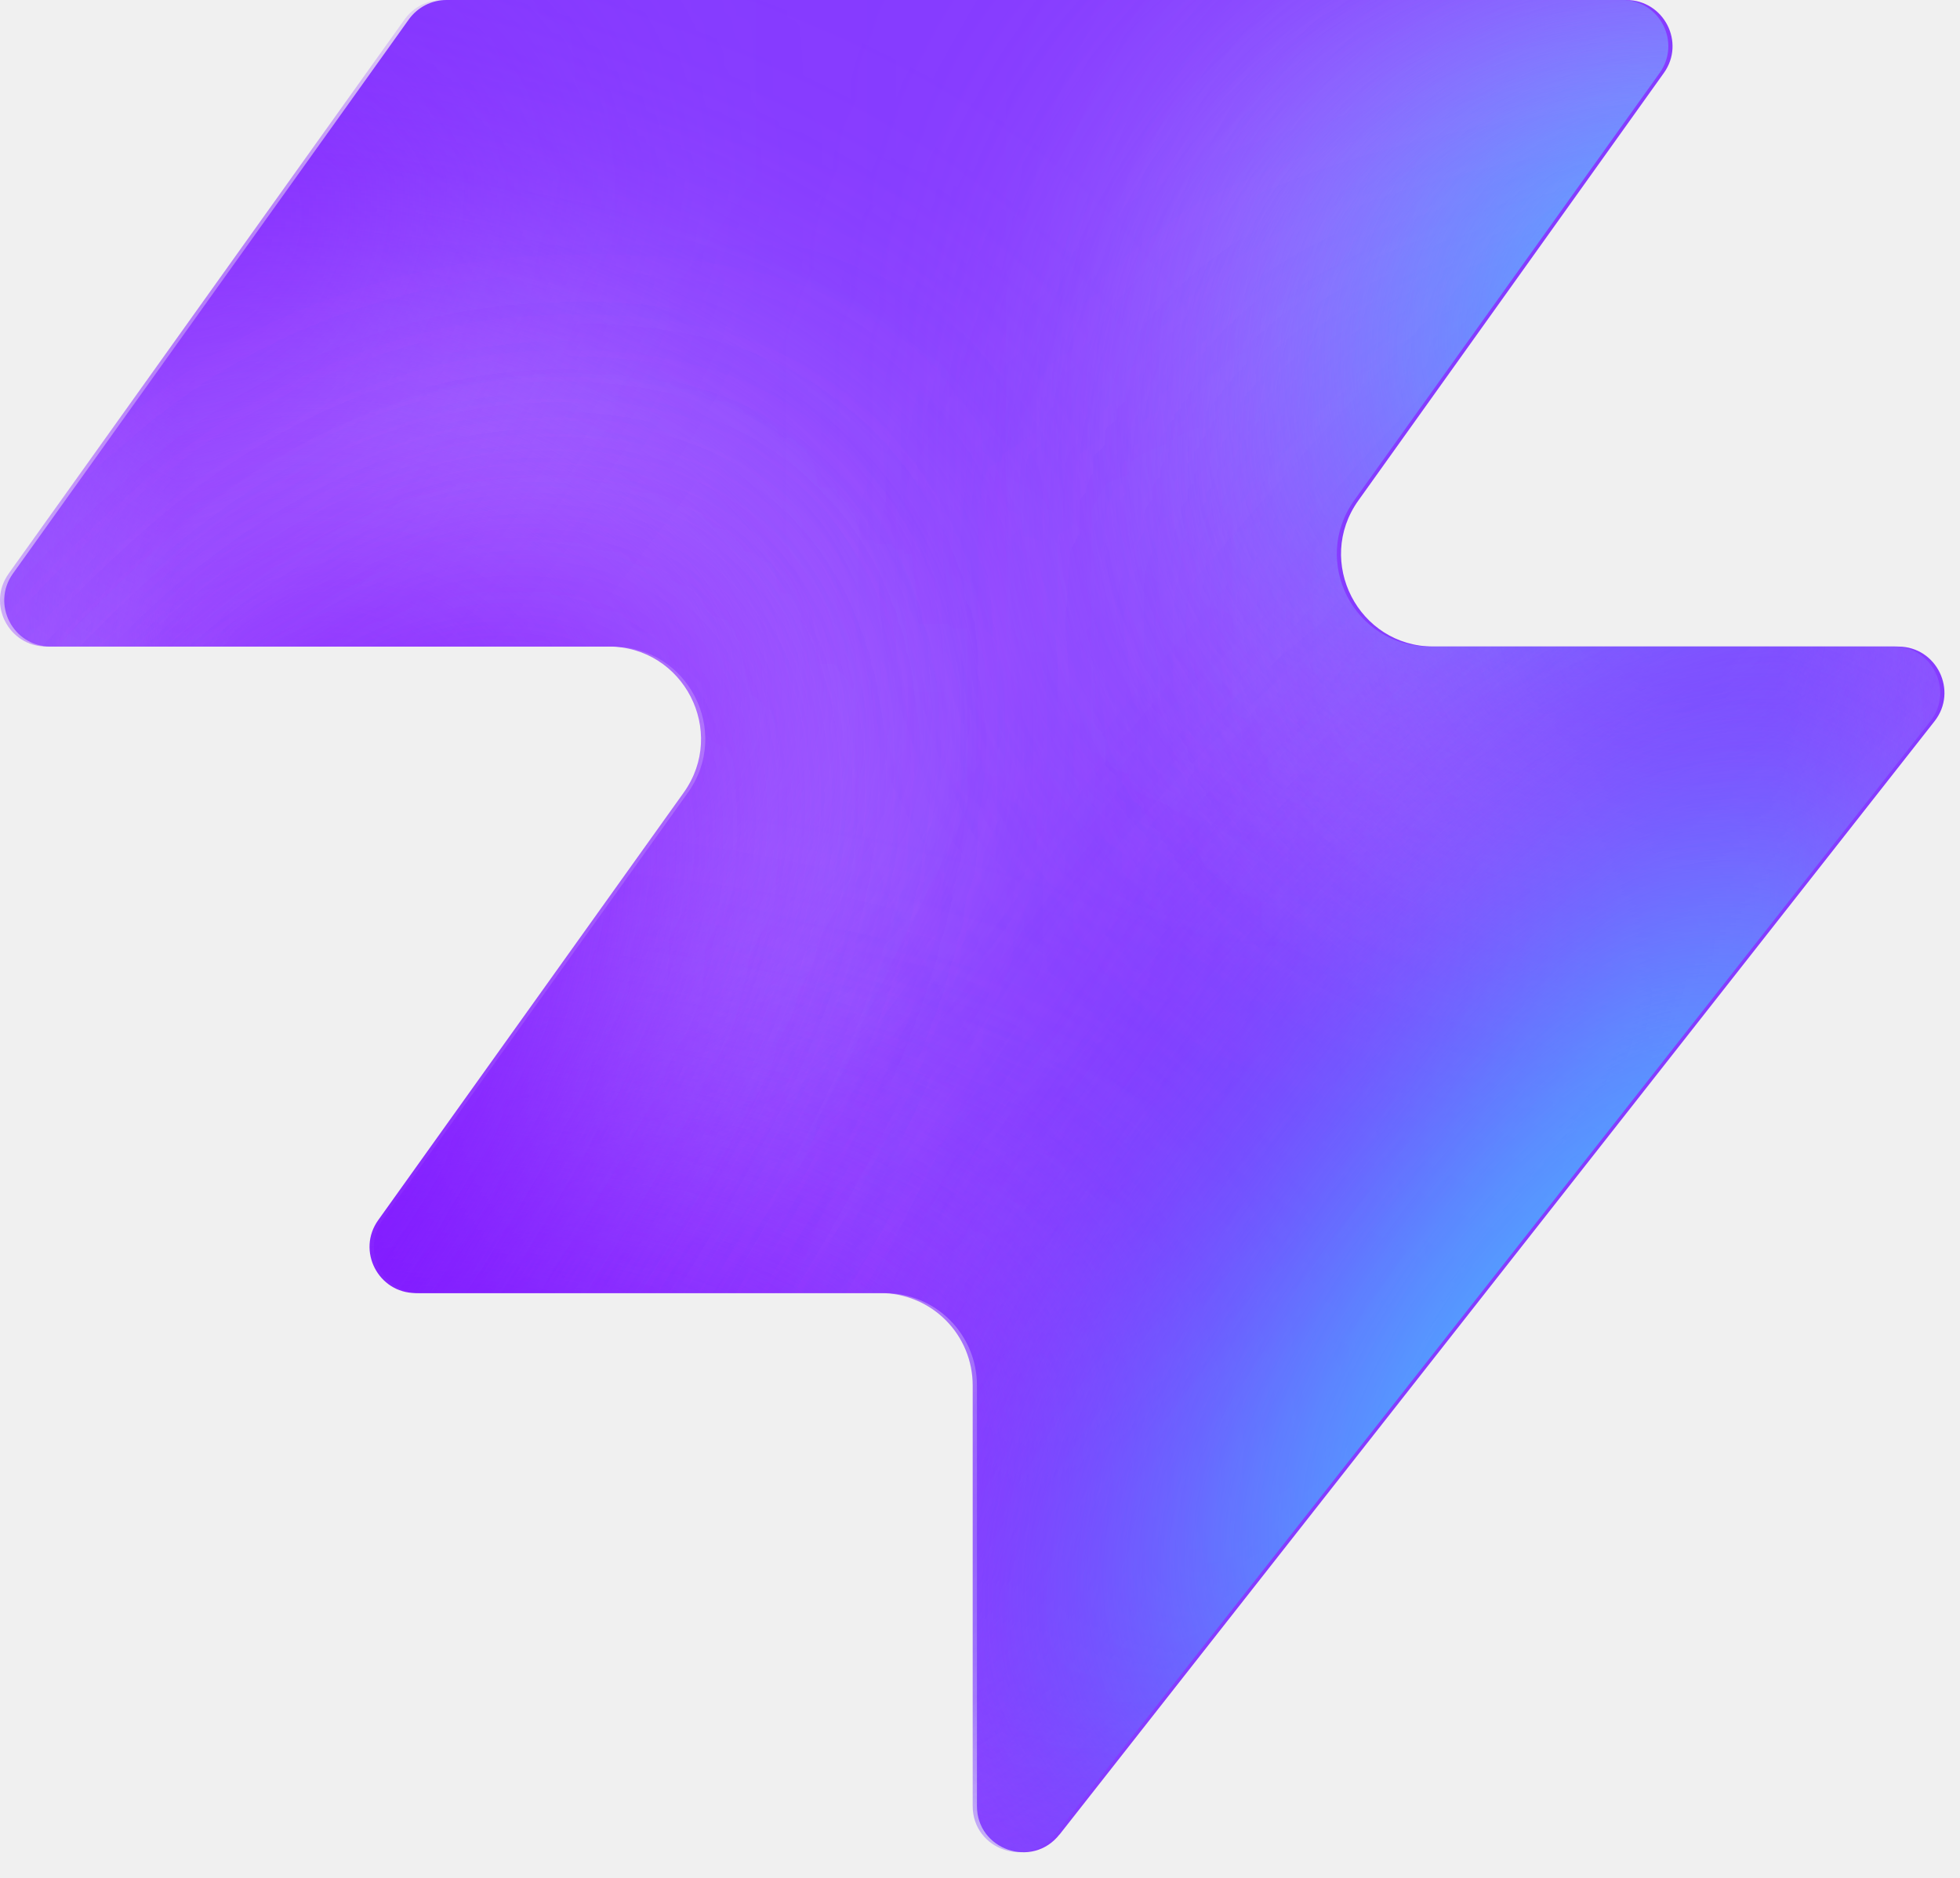
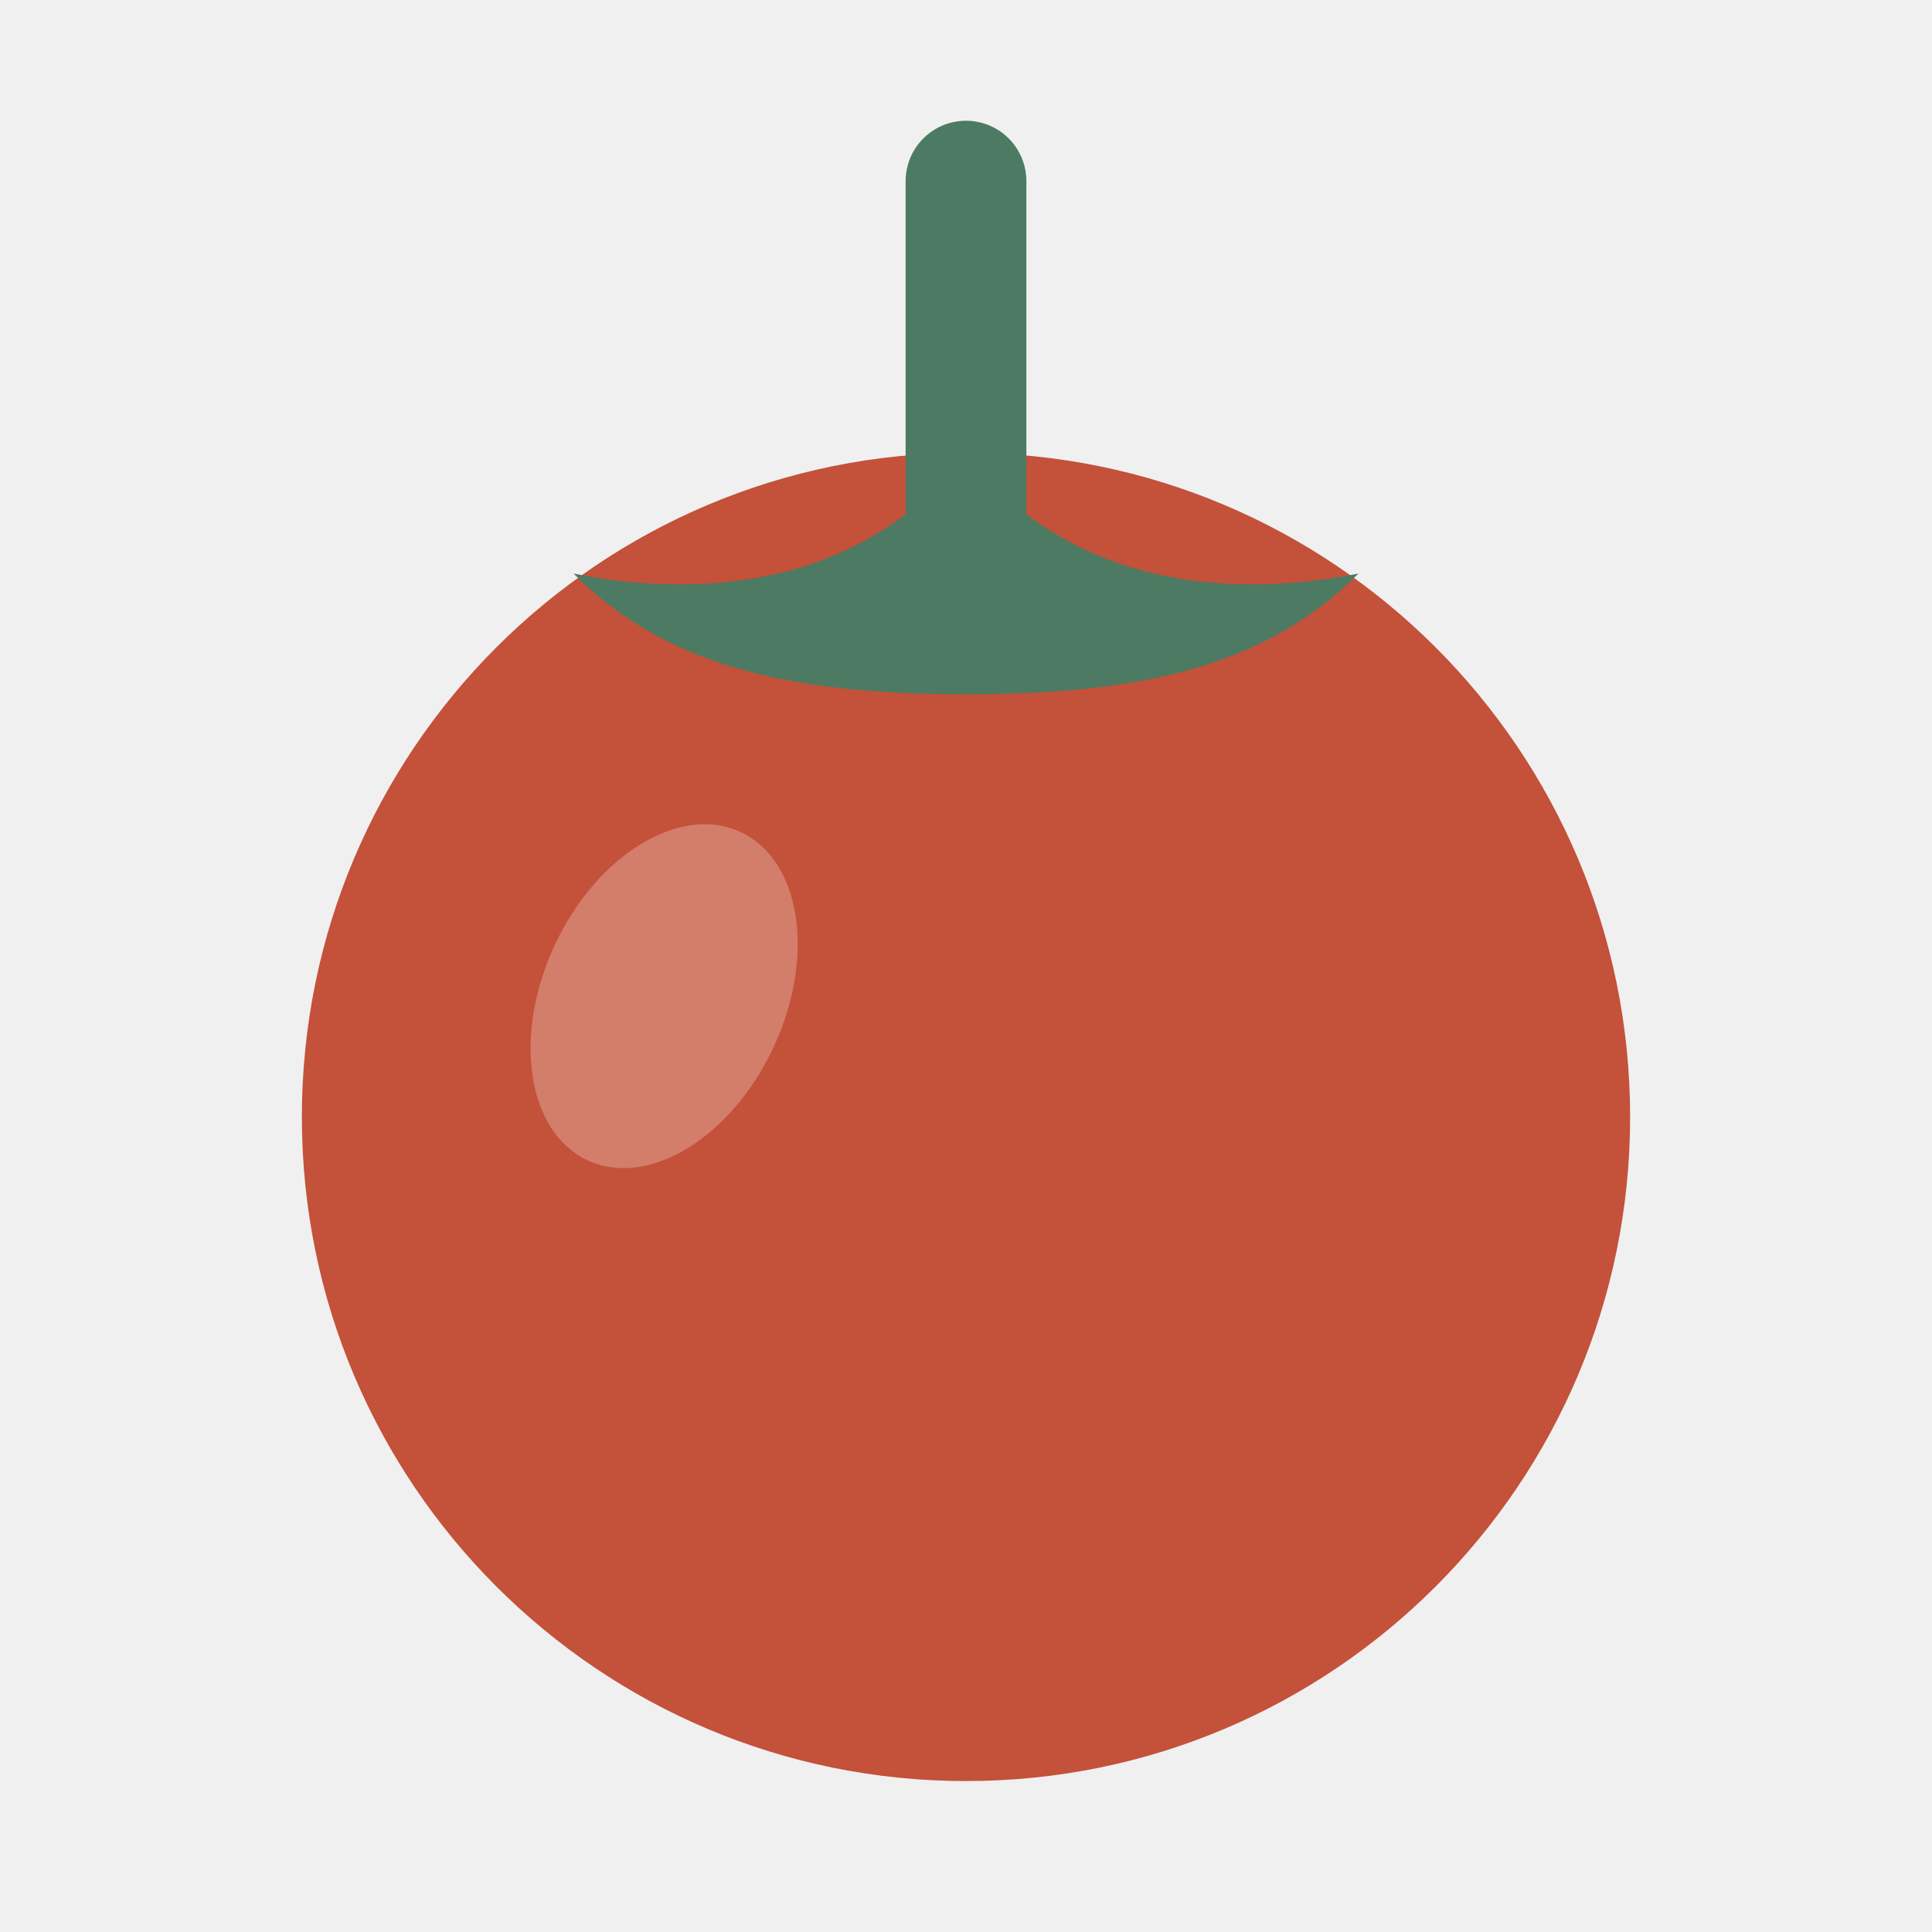
- <svg xmlns="http://www.w3.org/2000/svg" width="48" height="46" fill="none" viewBox="0 0 48 46">
-   <path fill="#863bff" d="M25.946 44.938c-.664.845-2.021.375-2.021-.698V33.937a2.26 2.26 0 0 0-2.262-2.262H10.287c-.92 0-1.456-1.04-.92-1.788l7.48-10.471c1.07-1.497 0-3.578-1.842-3.578H1.237c-.92 0-1.456-1.04-.92-1.788L10.013.474c.214-.297.556-.474.92-.474h28.894c.92 0 1.456 1.04.92 1.788l-7.48 10.471c-1.07 1.498 0 3.579 1.842 3.579h11.377c.943 0 1.473 1.088.89 1.83L25.947 44.94z" style="fill:#863bff;fill:color(display-p3 .525 .23 1);fill-opacity:1" />
-   <mask id="a" width="48" height="46" x="0" y="0" maskUnits="userSpaceOnUse" style="mask-type:alpha">
-     <path fill="#000" d="M25.842 44.938c-.664.844-2.021.375-2.021-.698V33.937a2.26 2.26 0 0 0-2.262-2.262H10.183c-.92 0-1.456-1.04-.92-1.788l7.48-10.471c1.07-1.498 0-3.579-1.842-3.579H1.133c-.92 0-1.456-1.04-.92-1.787L9.91.473c.214-.297.556-.474.92-.474h28.894c.92 0 1.456 1.04.92 1.788l-7.48 10.471c-1.07 1.498 0 3.578 1.842 3.578h11.377c.943 0 1.473 1.088.89 1.832L25.843 44.94z" style="fill:#000;fill-opacity:1" />
-   </mask>
-   <g mask="url(#a)">
-     <g filter="url(#b)">
-       <ellipse cx="5.508" cy="14.704" fill="#ede6ff" rx="5.508" ry="14.704" style="fill:#ede6ff;fill:color(display-p3 .927 .903 1);fill-opacity:1" transform="matrix(.00324 1 1 -.00324 -4.47 31.516)" />
-     </g>
-     <g filter="url(#c)">
-       <ellipse cx="10.399" cy="29.851" fill="#ede6ff" rx="10.399" ry="29.851" style="fill:#ede6ff;fill:color(display-p3 .927 .903 1);fill-opacity:1" transform="matrix(.00324 1 1 -.00324 -39.328 7.883)" />
-     </g>
-     <g filter="url(#d)">
-       <ellipse cx="5.508" cy="30.487" fill="#7e14ff" rx="5.508" ry="30.487" style="fill:#7e14ff;fill:color(display-p3 .492 .077 1);fill-opacity:1" transform="rotate(89.814 -25.913 -14.639)scale(1 -1)" />
-     </g>
-     <g filter="url(#e)">
-       <ellipse cx="5.508" cy="30.599" fill="#7e14ff" rx="5.508" ry="30.599" style="fill:#7e14ff;fill:color(display-p3 .492 .077 1);fill-opacity:1" transform="rotate(89.814 -32.644 -3.334)scale(1 -1)" />
-     </g>
-     <g filter="url(#f)">
-       <ellipse cx="5.508" cy="30.599" fill="#7e14ff" rx="5.508" ry="30.599" style="fill:#7e14ff;fill:color(display-p3 .492 .077 1);fill-opacity:1" transform="matrix(.00324 1 1 -.00324 -34.34 30.47)" />
-     </g>
-     <g filter="url(#g)">
-       <ellipse cx="14.072" cy="22.078" fill="#ede6ff" rx="14.072" ry="22.078" style="fill:#ede6ff;fill:color(display-p3 .927 .903 1);fill-opacity:1" transform="rotate(93.35 24.506 48.493)scale(-1 1)" />
-     </g>
-     <g filter="url(#h)">
-       <ellipse cx="3.47" cy="21.501" fill="#7e14ff" rx="3.47" ry="21.501" style="fill:#7e14ff;fill:color(display-p3 .492 .077 1);fill-opacity:1" transform="rotate(89.009 28.708 47.59)scale(-1 1)" />
-     </g>
-     <g filter="url(#i)">
-       <ellipse cx="3.47" cy="21.501" fill="#7e14ff" rx="3.47" ry="21.501" style="fill:#7e14ff;fill:color(display-p3 .492 .077 1);fill-opacity:1" transform="rotate(89.009 28.708 47.59)scale(-1 1)" />
-     </g>
-     <g filter="url(#j)">
-       <ellipse cx=".387" cy="8.972" fill="#7e14ff" rx="4.407" ry="29.108" style="fill:#7e14ff;fill:color(display-p3 .492 .077 1);fill-opacity:1" transform="rotate(39.51 .387 8.972)" />
-     </g>
-     <g filter="url(#k)">
-       <ellipse cx="47.523" cy="-6.092" fill="#7e14ff" rx="4.407" ry="29.108" style="fill:#7e14ff;fill:color(display-p3 .492 .077 1);fill-opacity:1" transform="rotate(37.892 47.523 -6.092)" />
-     </g>
-     <g filter="url(#l)">
-       <ellipse cx="41.412" cy="6.333" fill="#47bfff" rx="5.971" ry="9.665" style="fill:#47bfff;fill:color(display-p3 .28 .748 1);fill-opacity:1" transform="rotate(37.892 41.412 6.333)" />
-     </g>
-     <g filter="url(#m)">
-       <ellipse cx="-1.879" cy="38.332" fill="#7e14ff" rx="4.407" ry="29.108" style="fill:#7e14ff;fill:color(display-p3 .492 .077 1);fill-opacity:1" transform="rotate(37.892 -1.88 38.332)" />
-     </g>
-     <g filter="url(#n)">
-       <ellipse cx="-1.879" cy="38.332" fill="#7e14ff" rx="4.407" ry="29.108" style="fill:#7e14ff;fill:color(display-p3 .492 .077 1);fill-opacity:1" transform="rotate(37.892 -1.88 38.332)" />
-     </g>
-     <g filter="url(#o)">
-       <ellipse cx="35.651" cy="29.907" fill="#7e14ff" rx="4.407" ry="29.108" style="fill:#7e14ff;fill:color(display-p3 .492 .077 1);fill-opacity:1" transform="rotate(37.892 35.651 29.907)" />
-     </g>
-     <g filter="url(#p)">
-       <ellipse cx="38.418" cy="32.4" fill="#47bfff" rx="5.971" ry="15.297" style="fill:#47bfff;fill:color(display-p3 .28 .748 1);fill-opacity:1" transform="rotate(37.892 38.418 32.4)" />
-     </g>
-   </g>
-   <defs>
-     <filter id="b" width="60.045" height="41.654" x="-19.77" y="16.149" color-interpolation-filters="sRGB" filterUnits="userSpaceOnUse">
-       <feFlood flood-opacity="0" result="BackgroundImageFix" />
-       <feBlend in="SourceGraphic" in2="BackgroundImageFix" result="shape" />
-       <feGaussianBlur result="effect1_foregroundBlur_2002_17158" stdDeviation="7.659" />
-     </filter>
-     <filter id="c" width="90.34" height="51.437" x="-54.613" y="-7.533" color-interpolation-filters="sRGB" filterUnits="userSpaceOnUse">
-       <feFlood flood-opacity="0" result="BackgroundImageFix" />
-       <feBlend in="SourceGraphic" in2="BackgroundImageFix" result="shape" />
-       <feGaussianBlur result="effect1_foregroundBlur_2002_17158" stdDeviation="7.659" />
-     </filter>
-     <filter id="d" width="79.355" height="29.4" x="-49.64" y="2.03" color-interpolation-filters="sRGB" filterUnits="userSpaceOnUse">
-       <feFlood flood-opacity="0" result="BackgroundImageFix" />
-       <feBlend in="SourceGraphic" in2="BackgroundImageFix" result="shape" />
-       <feGaussianBlur result="effect1_foregroundBlur_2002_17158" stdDeviation="4.596" />
-     </filter>
-     <filter id="e" width="79.579" height="29.4" x="-45.045" y="20.029" color-interpolation-filters="sRGB" filterUnits="userSpaceOnUse">
-       <feFlood flood-opacity="0" result="BackgroundImageFix" />
-       <feBlend in="SourceGraphic" in2="BackgroundImageFix" result="shape" />
-       <feGaussianBlur result="effect1_foregroundBlur_2002_17158" stdDeviation="4.596" />
-     </filter>
-     <filter id="f" width="79.579" height="29.4" x="-43.513" y="21.178" color-interpolation-filters="sRGB" filterUnits="userSpaceOnUse">
-       <feFlood flood-opacity="0" result="BackgroundImageFix" />
-       <feBlend in="SourceGraphic" in2="BackgroundImageFix" result="shape" />
-       <feGaussianBlur result="effect1_foregroundBlur_2002_17158" stdDeviation="4.596" />
-     </filter>
-     <filter id="g" width="74.749" height="58.852" x="15.756" y="-17.901" color-interpolation-filters="sRGB" filterUnits="userSpaceOnUse">
-       <feFlood flood-opacity="0" result="BackgroundImageFix" />
-       <feBlend in="SourceGraphic" in2="BackgroundImageFix" result="shape" />
-       <feGaussianBlur result="effect1_foregroundBlur_2002_17158" stdDeviation="7.659" />
-     </filter>
-     <filter id="h" width="61.377" height="25.362" x="23.548" y="2.284" color-interpolation-filters="sRGB" filterUnits="userSpaceOnUse">
-       <feFlood flood-opacity="0" result="BackgroundImageFix" />
-       <feBlend in="SourceGraphic" in2="BackgroundImageFix" result="shape" />
-       <feGaussianBlur result="effect1_foregroundBlur_2002_17158" stdDeviation="4.596" />
-     </filter>
-     <filter id="i" width="61.377" height="25.362" x="23.548" y="2.284" color-interpolation-filters="sRGB" filterUnits="userSpaceOnUse">
-       <feFlood flood-opacity="0" result="BackgroundImageFix" />
-       <feBlend in="SourceGraphic" in2="BackgroundImageFix" result="shape" />
-       <feGaussianBlur result="effect1_foregroundBlur_2002_17158" stdDeviation="4.596" />
-     </filter>
-     <filter id="j" width="56.045" height="63.649" x="-27.636" y="-22.853" color-interpolation-filters="sRGB" filterUnits="userSpaceOnUse">
-       <feFlood flood-opacity="0" result="BackgroundImageFix" />
-       <feBlend in="SourceGraphic" in2="BackgroundImageFix" result="shape" />
-       <feGaussianBlur result="effect1_foregroundBlur_2002_17158" stdDeviation="4.596" />
-     </filter>
-     <filter id="k" width="54.814" height="64.646" x="20.116" y="-38.415" color-interpolation-filters="sRGB" filterUnits="userSpaceOnUse">
-       <feFlood flood-opacity="0" result="BackgroundImageFix" />
-       <feBlend in="SourceGraphic" in2="BackgroundImageFix" result="shape" />
-       <feGaussianBlur result="effect1_foregroundBlur_2002_17158" stdDeviation="4.596" />
-     </filter>
-     <filter id="l" width="33.541" height="35.313" x="24.641" y="-11.323" color-interpolation-filters="sRGB" filterUnits="userSpaceOnUse">
-       <feFlood flood-opacity="0" result="BackgroundImageFix" />
-       <feBlend in="SourceGraphic" in2="BackgroundImageFix" result="shape" />
-       <feGaussianBlur result="effect1_foregroundBlur_2002_17158" stdDeviation="4.596" />
-     </filter>
-     <filter id="m" width="54.814" height="64.646" x="-29.286" y="6.009" color-interpolation-filters="sRGB" filterUnits="userSpaceOnUse">
-       <feFlood flood-opacity="0" result="BackgroundImageFix" />
-       <feBlend in="SourceGraphic" in2="BackgroundImageFix" result="shape" />
-       <feGaussianBlur result="effect1_foregroundBlur_2002_17158" stdDeviation="4.596" />
-     </filter>
-     <filter id="n" width="54.814" height="64.646" x="-29.286" y="6.009" color-interpolation-filters="sRGB" filterUnits="userSpaceOnUse">
-       <feFlood flood-opacity="0" result="BackgroundImageFix" />
-       <feBlend in="SourceGraphic" in2="BackgroundImageFix" result="shape" />
-       <feGaussianBlur result="effect1_foregroundBlur_2002_17158" stdDeviation="4.596" />
-     </filter>
-     <filter id="o" width="54.814" height="64.646" x="8.244" y="-2.416" color-interpolation-filters="sRGB" filterUnits="userSpaceOnUse">
-       <feFlood flood-opacity="0" result="BackgroundImageFix" />
-       <feBlend in="SourceGraphic" in2="BackgroundImageFix" result="shape" />
-       <feGaussianBlur result="effect1_foregroundBlur_2002_17158" stdDeviation="4.596" />
-     </filter>
-     <filter id="p" width="39.409" height="43.623" x="18.713" y="10.588" color-interpolation-filters="sRGB" filterUnits="userSpaceOnUse">
-       <feFlood flood-opacity="0" result="BackgroundImageFix" />
-       <feBlend in="SourceGraphic" in2="BackgroundImageFix" result="shape" />
-       <feGaussianBlur result="effect1_foregroundBlur_2002_17158" stdDeviation="4.596" />
-     </filter>
-   </defs>
+ <svg xmlns="http://www.w3.org/2000/svg" viewBox="0 0 64 64">
+   <circle cx="32" cy="37" r="22" fill="#c4513a" />
+   <path d="M32 15c-3 4-8 5-13 4 3 3 7 4 13 4s10-1 13-4c-5 1-10 0-13-4z" fill="#4d7a62" />
+   <path d="M32 6v13" stroke="#4d7a62" stroke-width="4" stroke-linecap="round" />
+   <ellipse cx="22" cy="33" rx="4" ry="6" fill="#fff" opacity="0.25" transform="rotate(25 22 33)" />
</svg>
